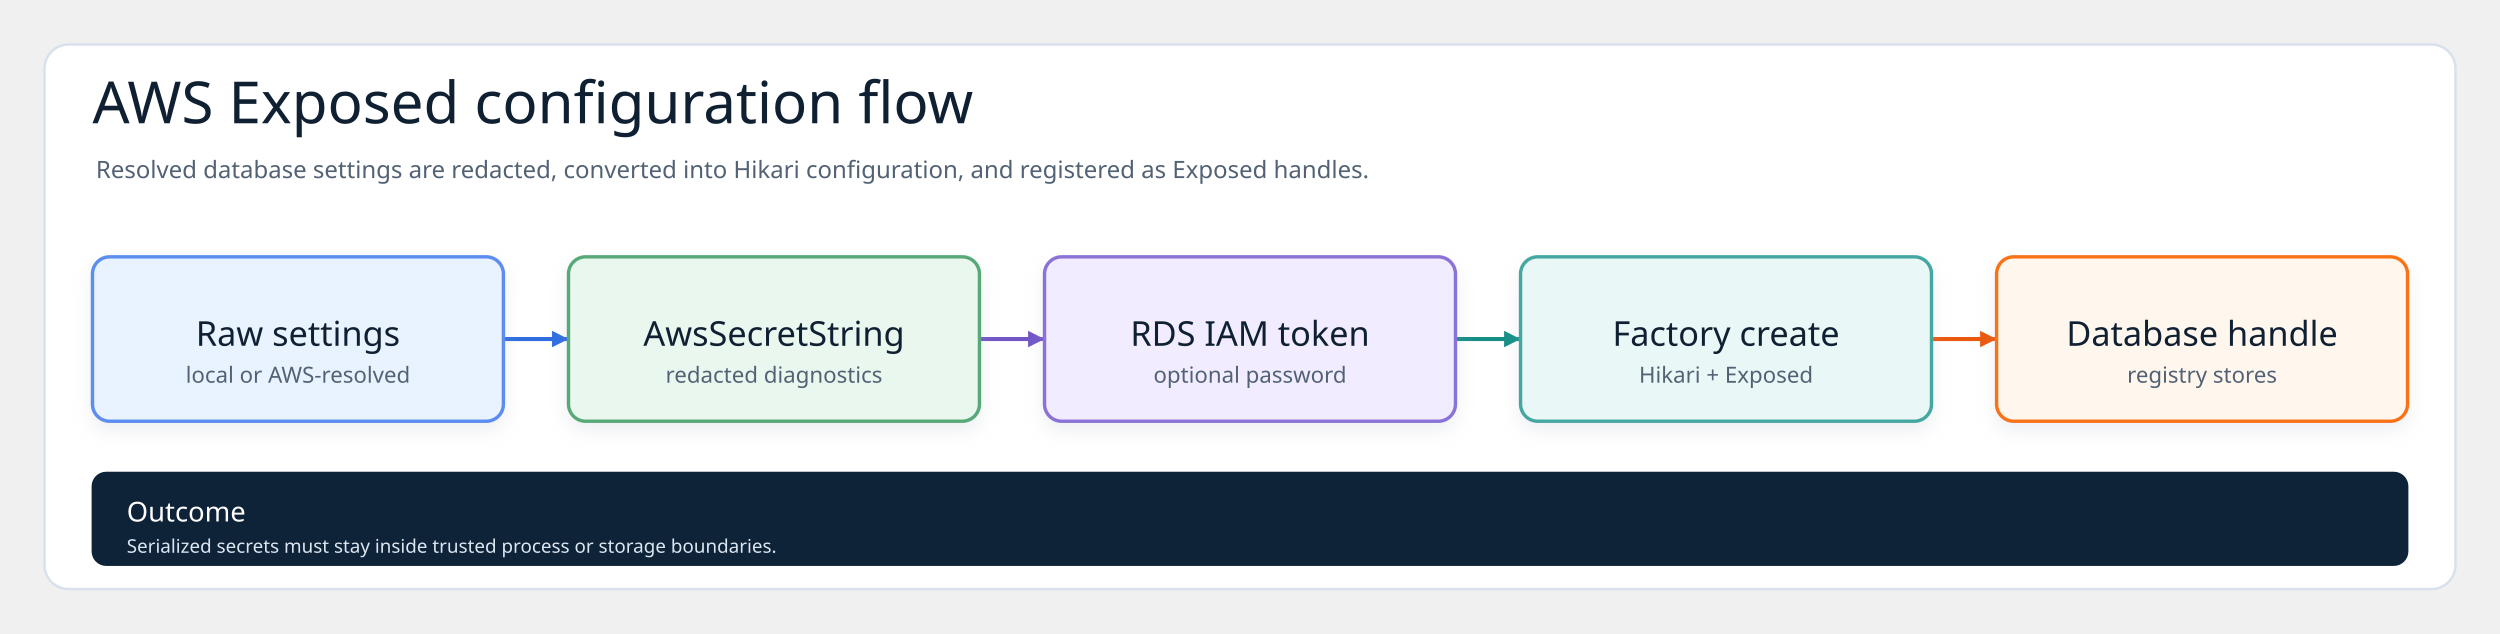
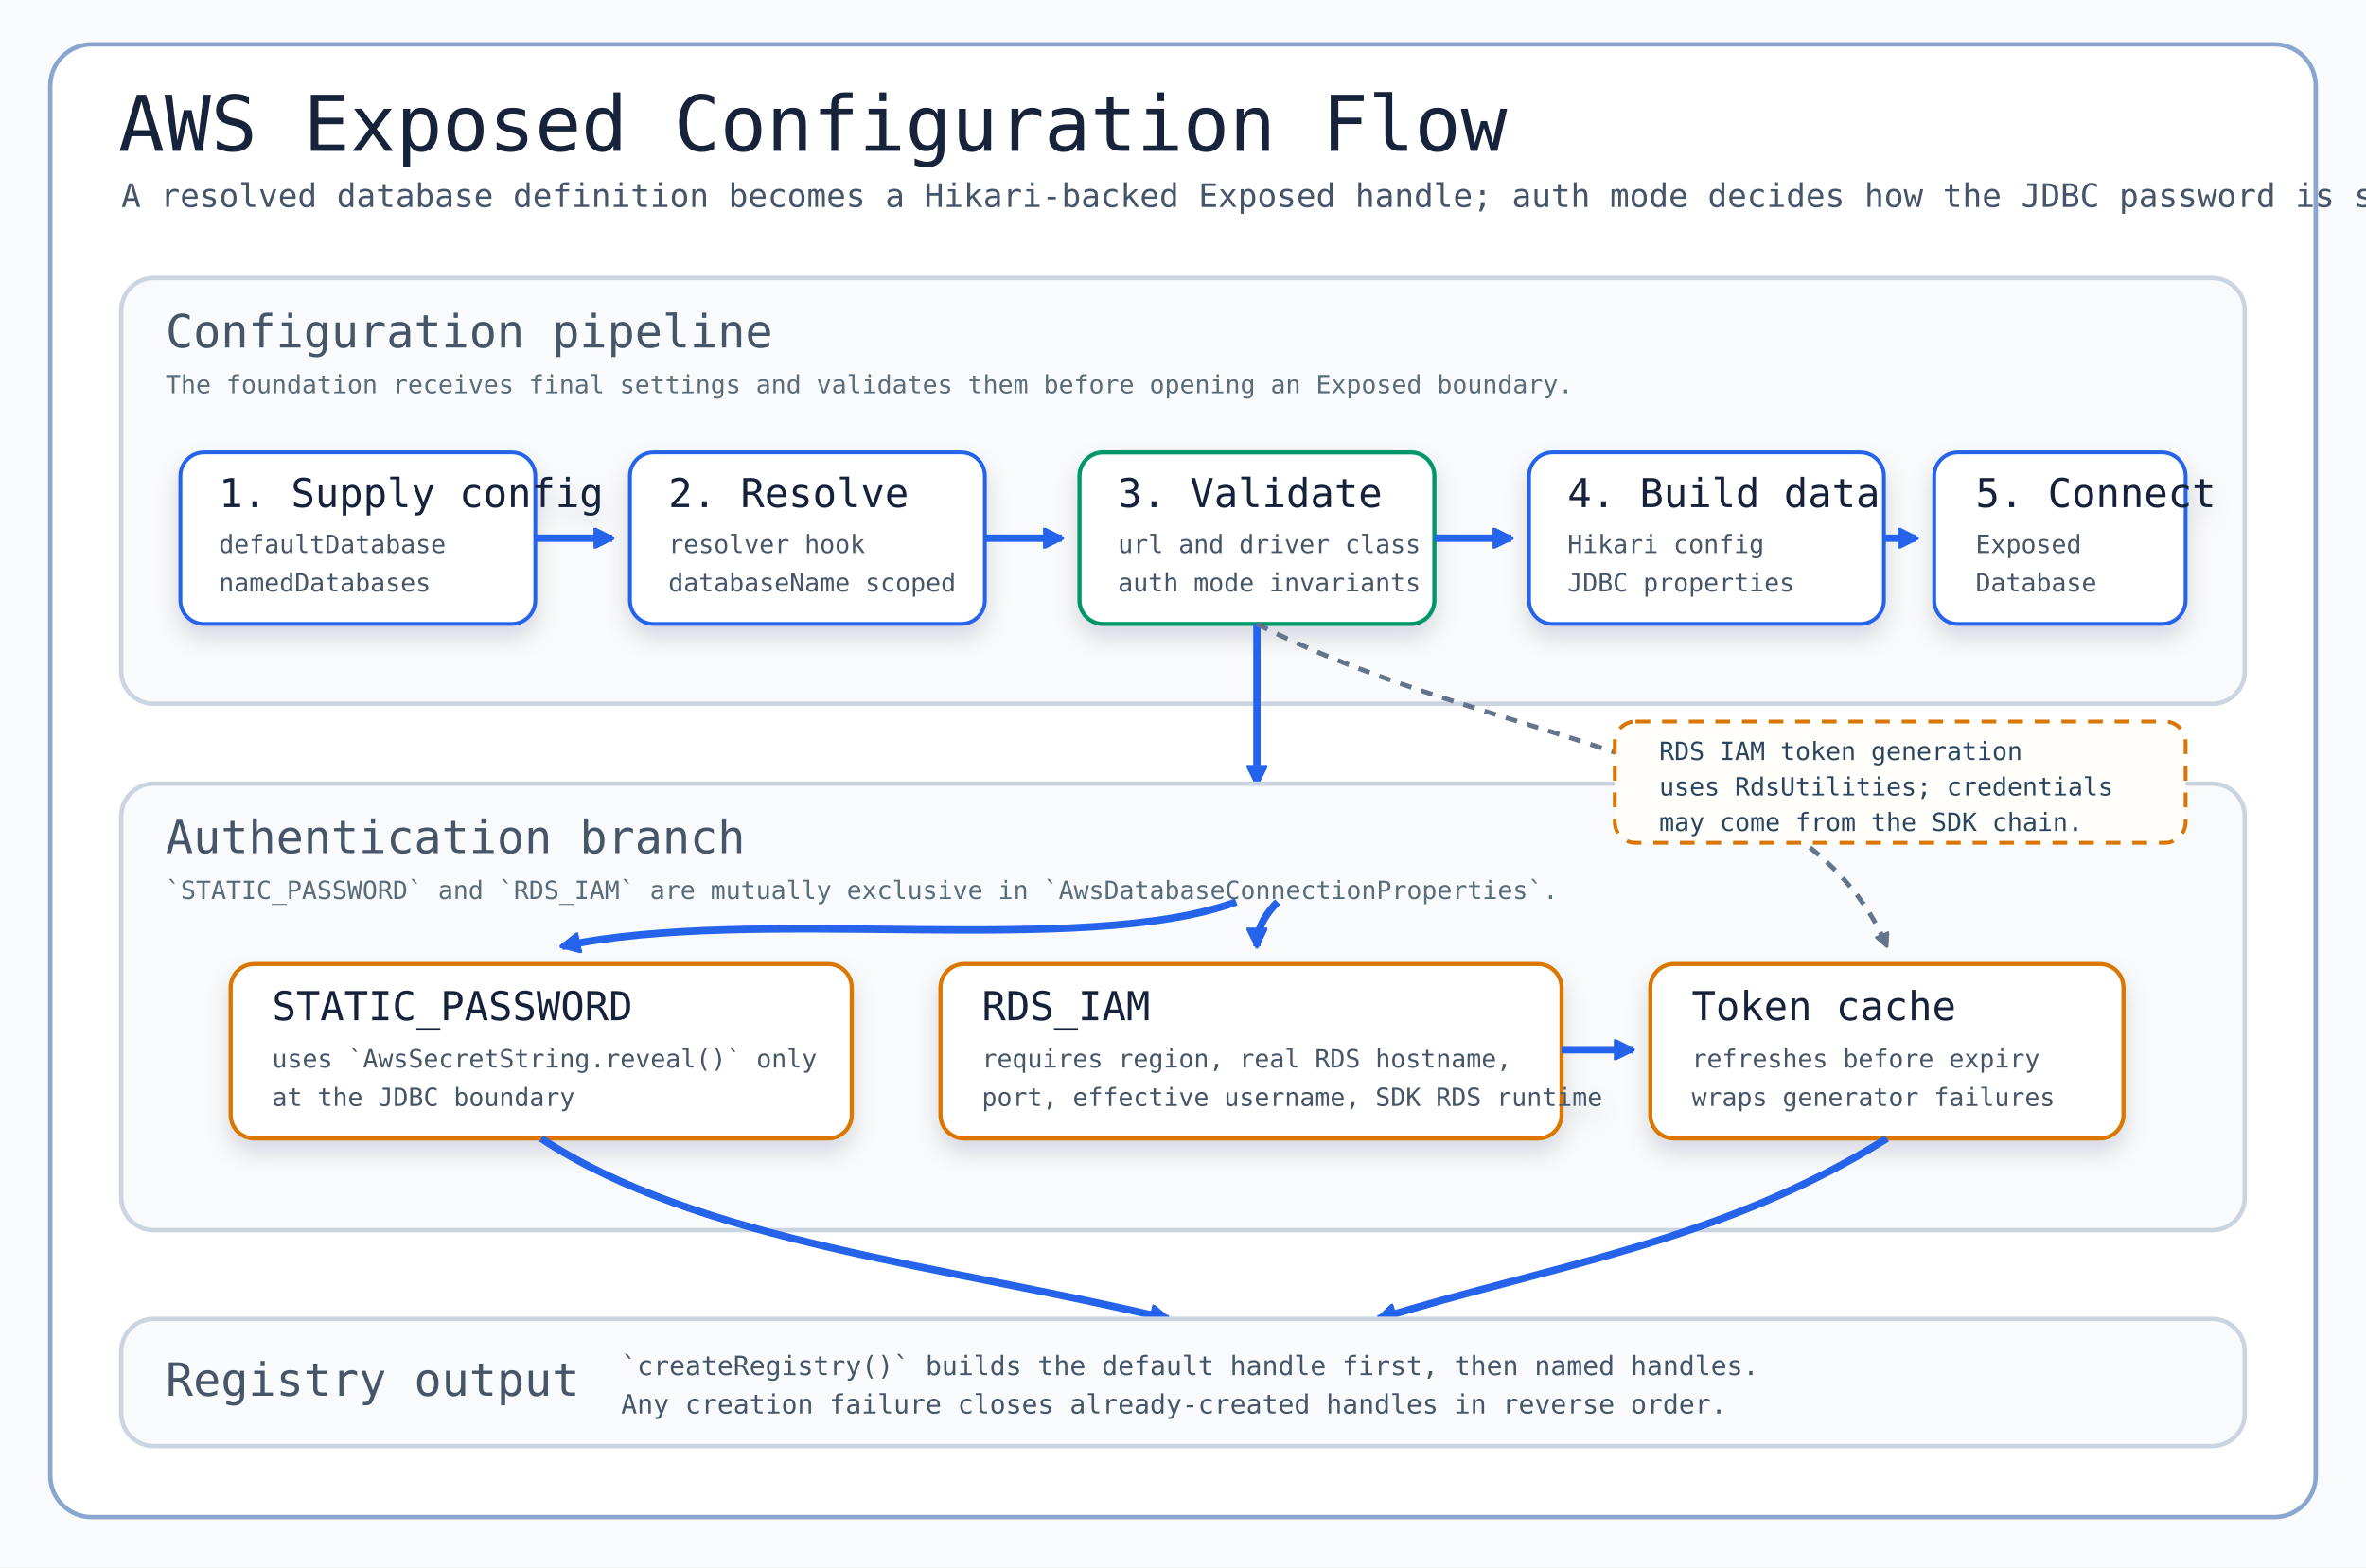
- <svg xmlns="http://www.w3.org/2000/svg" width="1460" height="370" viewBox="0 0 1460 370" role="img" aria-label="AWS Exposed configuration flow">
+ <svg xmlns="http://www.w3.org/2000/svg" width="1600" height="1060" viewBox="0 0 1600 1060" role="img" aria-labelledby="title desc">
  <defs>
-     <filter id="shadow" x="-10%" y="-10%" width="120%" height="130%">
-       <feDropShadow dx="0" dy="5" stdDeviation="5" flood-color="#AAB7C6" flood-opacity="0.20" />
+     <marker id="arrow" markerWidth="14" markerHeight="14" refX="12.5" refY="7" orient="auto" markerUnits="userSpaceOnUse">
+       <path d="M 0 0 L 14 7 L 0 14 Z" fill="#2563eb" stroke="#2563eb" stroke-width="1.5" stroke-dasharray="none" />
+     </marker>
+     <marker id="soft-arrow" markerWidth="10" markerHeight="10" refX="9" refY="5" orient="auto" markerUnits="userSpaceOnUse">
+       <path d="M 0 0 L 10 5 L 0 10 Z" fill="#64748b" stroke="#64748b" stroke-width="1.2" stroke-dasharray="none" />
+     </marker>
+     <filter id="shadow" x="-12%" y="-12%" width="124%" height="130%">
+       <feDropShadow dx="0" dy="8" stdDeviation="8" flood-color="#0f172a" flood-opacity="0.14" />
    </filter>
+     <style>
+       .canvas { fill: #f8fafc; }
+       .title { font-family: "Architects Daughter", "Comic Mono", monospace; font-size: 52px; fill: #17233a; }
+       .subtitle { font-family: "Comic Mono", monospace; font-size: 22px; fill: #475569; }
+       .step-title { font-family: "Architects Daughter", "Comic Mono", monospace; font-size: 27px; fill: #17233a; }
+       .step-text { font-family: "Comic Mono", monospace; font-size: 17px; fill: #475569; }
+       .lane-title { font-family: "Architects Daughter", "Comic Mono", monospace; font-size: 31px; fill: #475569; }
+       .lane-note { font-family: "Comic Mono", monospace; font-size: 17px; fill: #5a6c7a; }
+       .tag { font-family: "Comic Mono", monospace; font-size: 17px; fill: #29465f; }
+       .footer { font-family: "Comic Mono", monospace; font-size: 18px; fill: #475569; }
+       .lane { fill: #f8fafc; stroke: #cbd5e1; stroke-width: 3; }
+       .lane-auth { fill: #f8fafc; stroke: #cbd5e1; stroke-width: 3; }
+       .lane-output { fill: #f8fafc; stroke: #cbd5e1; stroke-width: 3; }
+       .step { fill: #ffffff; stroke: #2563eb; stroke-width: 2.6; }
+       .step-strong { fill: #ffffff; stroke: #059669; stroke-width: 2.8; }
+       .branch { fill: #ffffff; stroke: #d97706; stroke-width: 2.8; }
+       .danger { fill: #fffefa; stroke: #d97706; stroke-width: 2.6; stroke-dasharray: 10 8; }
+       .flow { fill: none; stroke: #2563eb; stroke-width: 5; marker-end: url(#arrow); }
+       .soft { fill: none; stroke: #64748b; stroke-width: 3.2; stroke-dasharray: 8 7; marker-end: url(#soft-arrow); }
+     </style>
  </defs>
-   <style>
-   svg{background:#F5F7FA}
-   .frame{fill:#FFFFFF;stroke:#D9E2EC;stroke-width:1.5}
-   .title{font-family:"Architects Daughter";font-size:34px;fill:#102033}
-   .seqTitle{font-family:"Architects Daughter";font-size:44px;fill:#102033}
-   .seqSubtitle{font-family:"Comic Mono";font-size:16px;fill:#526274}
-   .seqParticipantTitle{font-family:"Architects Daughter";font-size:24px;fill:#102033}
-   .seqParticipantDetail{font-family:"Comic Mono";font-size:13px;fill:#526274}
-   .subtitle,.detail,.tiny,.label{font-family:"Comic Mono";fill:#526274}
-   .subtitle{font-size:14px}
-   .label{font-size:12px;fill:#344456}
-   .card-title{font-family:"Architects Daughter";font-size:20px;fill:#102033}
-   .detail{font-size:13px}
-   .tiny{font-size:10px}
-   .chip{font-family:"Comic Mono";font-size:10px;fill:#243447}
-   .card{stroke-width:2;filter:url(#shadow)}
-   .edge{fill:none;stroke-width:2.4;stroke-linecap:round;stroke-linejoin:round}
-   .seq{fill:none;stroke-width:3;stroke-linecap:round;stroke-linejoin:round}
-   .seqReturn{fill:none;stroke-width:2.7;stroke-linecap:round;stroke-linejoin:round;stroke-dasharray:8 7}
-   .labelPill{fill:#FFFFFF;stroke:#D6E3EF;stroke-width:1.4}
-   .numberBadge{font-family:"Comic Mono";font-size:12px;fill:#FFFFFF}
-   .altBox{fill:#FFFFFF;fill-opacity:.44;stroke:#D6A441;stroke-width:1.8;stroke-dasharray:8 8}
-   .activation{stroke-width:1.4}
-   .footer{fill:#0E2238;stroke:#0E2238}
-   .footer-title{font-family:"Architects Daughter";font-size:16px;fill:#FFFFFF}
-   .footer-detail{font-family:"Comic Mono";font-size:11px;fill:#DDE7F2}
-   .seq-line{stroke:#CBD5E1;stroke-width:1.6;stroke-dasharray:6 8}
-   .bar-label{font-family:"Architects Daughter";font-size:17px;fill:#102033}
- </style>
-   <defs>
-     <marker id="arrow-blue" viewBox="0 0 5 5" markerWidth="5" markerHeight="5" refX="4.5" refY="2.5" orient="auto" markerUnits="strokeWidth">
-       <path d="M 0.5 0.5 L 4.5 2.5 L 0.5 4.5 Z" fill="#2F6DE0" />
-     </marker>
-     <marker id="arrow-green" viewBox="0 0 5 5" markerWidth="5" markerHeight="5" refX="4.5" refY="2.5" orient="auto" markerUnits="strokeWidth">
-       <path d="M 0.5 0.5 L 4.5 2.5 L 0.5 4.5 Z" fill="#2F8B57" />
-     </marker>
-     <marker id="arrow-teal" viewBox="0 0 5 5" markerWidth="5" markerHeight="5" refX="4.5" refY="2.5" orient="auto" markerUnits="strokeWidth">
-       <path d="M 0.5 0.5 L 4.5 2.5 L 0.5 4.5 Z" fill="#168E86" />
-     </marker>
-     <marker id="arrow-amber" viewBox="0 0 5 5" markerWidth="5" markerHeight="5" refX="4.5" refY="2.5" orient="auto" markerUnits="strokeWidth">
-       <path d="M 0.5 0.5 L 4.5 2.5 L 0.5 4.5 Z" fill="#B98518" />
-     </marker>
-     <marker id="arrow-rose" viewBox="0 0 5 5" markerWidth="5" markerHeight="5" refX="4.5" refY="2.5" orient="auto" markerUnits="strokeWidth">
-       <path d="M 0.5 0.5 L 4.5 2.5 L 0.5 4.5 Z" fill="#C74E68" />
-     </marker>
-     <marker id="arrow-violet" viewBox="0 0 5 5" markerWidth="5" markerHeight="5" refX="4.5" refY="2.5" orient="auto" markerUnits="strokeWidth">
-       <path d="M 0.5 0.5 L 4.5 2.5 L 0.5 4.5 Z" fill="#7255C7" />
-     </marker>
-     <marker id="arrow-orange" viewBox="0 0 5 5" markerWidth="5" markerHeight="5" refX="4.5" refY="2.5" orient="auto" markerUnits="strokeWidth">
-       <path d="M 0.5 0.5 L 4.5 2.5 L 0.5 4.5 Z" fill="#EA580C" />
-     </marker>
-     <marker id="arrow-slate" viewBox="0 0 5 5" markerWidth="5" markerHeight="5" refX="4.5" refY="2.5" orient="auto" markerUnits="strokeWidth">
-       <path d="M 0.5 0.5 L 4.5 2.5 L 0.5 4.5 Z" fill="#475569" />
-     </marker>
-   </defs>
-   <rect x="26" y="26" width="1408" height="318" rx="14" class="frame" />
-   <text class="title" x="54" y="72">AWS Exposed configuration flow</text>
-   <text class="subtitle" x="56" y="104">Resolved database settings are redacted, converted into Hikari configuration, and registered as Exposed handles.</text>
-   <g id="routes">
-     <path class="edge" d="M 294.0 198.0 L 332.0 198.0" stroke="#2F6DE0" marker-end="url(#arrow-blue)" />
-     <path class="edge" d="M 572.0 198.0 L 610.0 198.0" stroke="#7255C7" marker-end="url(#arrow-violet)" />
-     <path class="edge" d="M 850.0 198.0 L 888.0 198.0" stroke="#168E86" marker-end="url(#arrow-teal)" />
-     <path class="edge" d="M 1128.0 198.0 L 1166.0 198.0" stroke="#EA580C" marker-end="url(#arrow-orange)" />
+   <rect class="canvas" width="1600" height="1060" />
+   <rect x="34" y="30" width="1532" height="996" rx="28" fill="#ffffff" stroke="#8aa6cf" stroke-width="3" />
+   <text class="title" x="80" y="102">AWS Exposed Configuration Flow</text>
+   <text class="subtitle" x="82" y="140">A resolved database definition becomes a Hikari-backed Exposed handle; auth mode decides how the JDBC password is supplied.</text>
+   <rect class="lane" x="82" y="188" width="1436" height="288" rx="22" />
+   <text class="lane-title" x="112" y="235">Configuration pipeline</text>
+   <text class="lane-note" x="112" y="266">The foundation receives final settings and validates them before opening an Exposed boundary.</text>
+   <g filter="url(#shadow)">
+     <rect class="step" x="122" y="306" width="240" height="116" rx="16" />
+     <text class="step-title" x="148" y="343">1. Supply config</text>
+     <text class="step-text" x="148" y="374">defaultDatabase</text>
+     <text class="step-text" x="148" y="400">namedDatabases</text>
+     <rect class="step" x="426" y="306" width="240" height="116" rx="16" />
+     <text class="step-title" x="452" y="343">2. Resolve</text>
+     <text class="step-text" x="452" y="374">resolver hook</text>
+     <text class="step-text" x="452" y="400">databaseName scoped</text>
+     <rect class="step-strong" x="730" y="306" width="240" height="116" rx="16" />
+     <text class="step-title" x="756" y="343">3. Validate</text>
+     <text class="step-text" x="756" y="374">url and driver class</text>
+     <text class="step-text" x="756" y="400">auth mode invariants</text>
+     <rect class="step" x="1034" y="306" width="240" height="116" rx="16" />
+     <text class="step-title" x="1060" y="343">4. Build data</text>
+     <text class="step-text" x="1060" y="374">Hikari config</text>
+     <text class="step-text" x="1060" y="400">JDBC properties</text>
+     <rect class="step" x="1308" y="306" width="170" height="116" rx="16" />
+     <text class="step-title" x="1336" y="343">5. Connect</text>
+     <text class="step-text" x="1336" y="374">Exposed</text>
+     <text class="step-text" x="1336" y="400">Database</text>
  </g>
-   <g id="raw">
-     <rect class="card" x="54.0" y="150.0" width="240.0" height="96.0" rx="10" fill="#E8F3FF" stroke="#5B8DEF" />
-     <text class="card-title" x="174.0" y="195.0" text-anchor="middle" dominant-baseline="middle">Raw settings</text>
-     <text class="detail" x="174.0" y="219.0" text-anchor="middle" dominant-baseline="middle">local or AWS-resolved</text>
+   <path class="flow" d="M 362 364 H 414" />
+   <path class="flow" d="M 666 364 H 718" />
+   <path class="flow" d="M 970 364 H 1022" />
+   <path class="flow" d="M 1274 364 H 1296" />
+   <path class="flow" d="M 850 422 V 530" />
+   <rect class="lane-auth" x="82" y="530" width="1436" height="302" rx="22" />
+   <text class="lane-title" x="112" y="577">Authentication branch</text>
+   <text class="lane-note" x="112" y="608">`STATIC_PASSWORD` and `RDS_IAM` are mutually exclusive in `AwsDatabaseConnectionProperties`.</text>
+   <g filter="url(#shadow)">
+     <rect class="branch" x="156" y="652" width="420" height="118" rx="16" />
+     <text class="step-title" x="184" y="690">STATIC_PASSWORD</text>
+     <text class="step-text" x="184" y="722">uses `AwsSecretString.reveal()` only</text>
+     <text class="step-text" x="184" y="748">at the JDBC boundary</text>
+     <rect class="branch" x="636" y="652" width="420" height="118" rx="16" />
+     <text class="step-title" x="664" y="690">RDS_IAM</text>
+     <text class="step-text" x="664" y="722">requires region, real RDS hostname,</text>
+     <text class="step-text" x="664" y="748">port, effective username, SDK RDS runtime</text>
+     <rect class="branch" x="1116" y="652" width="320" height="118" rx="16" />
+     <text class="step-title" x="1144" y="690">Token cache</text>
+     <text class="step-text" x="1144" y="722">refreshes before expiry</text>
+     <text class="step-text" x="1144" y="748">wraps generator failures</text>
  </g>
-   <g id="secret">
-     <rect class="card" x="332.0" y="150.0" width="240.0" height="96.0" rx="10" fill="#EAF7EF" stroke="#58A978" />
-     <text class="card-title" x="452.0" y="195.0" text-anchor="middle" dominant-baseline="middle">AwsSecretString</text>
-     <text class="detail" x="452.0" y="219.0" text-anchor="middle" dominant-baseline="middle">redacted diagnostics</text>
-   </g>
-   <g id="auth">
-     <rect class="card" x="610.0" y="150.0" width="240.0" height="96.0" rx="10" fill="#F1ECFF" stroke="#8A72D6" />
-     <text class="card-title" x="730.0" y="195.0" text-anchor="middle" dominant-baseline="middle">RDS IAM token</text>
-     <text class="detail" x="730.0" y="219.0" text-anchor="middle" dominant-baseline="middle">optional password</text>
-   </g>
-   <g id="factory">
-     <rect class="card" x="888.0" y="150.0" width="240.0" height="96.0" rx="10" fill="#E9F7F6" stroke="#45A7A1" />
-     <text class="card-title" x="1008.0" y="195.0" text-anchor="middle" dominant-baseline="middle">Factory create</text>
-     <text class="detail" x="1008.0" y="219.0" text-anchor="middle" dominant-baseline="middle">Hikari + Exposed</text>
-   </g>
-   <g id="handle">
-     <rect class="card" x="1166.0" y="150.0" width="240.0" height="96.0" rx="10" fill="#FFF7ED" stroke="#F97316" />
-     <text class="card-title" x="1286.0" y="195.0" text-anchor="middle" dominant-baseline="middle">Database handle</text>
-     <text class="detail" x="1286.0" y="219.0" text-anchor="middle" dominant-baseline="middle">registry stores</text>
-   </g>
-   <rect class="footer" x="54" y="276" width="1352" height="54" rx="8" />
-   <text class="footer-title" x="74" y="299" dominant-baseline="middle">Outcome</text>
-   <text class="footer-detail" x="74" y="319" dominant-baseline="middle">Serialized secrets must stay inside trusted process or storage boundaries.</text>
+   <path class="flow" d="M 836 610 C 732 648 512 612 380 640" />
+   <path class="flow" d="M 864 610 C 852 622 850 632 850 640" />
+   <path class="flow" d="M 1056 710 H 1104" />
+   <path class="flow" d="M 366 770 C 472 840 640 856 790 892" />
+   <path class="flow" d="M 1276 770 C 1164 840 1048 856 932 892" />
+   <rect class="lane-output" x="82" y="892" width="1436" height="86" rx="22" />
+   <text class="lane-title" x="112" y="944">Registry output</text>
+   <text class="footer" x="420" y="930">`createRegistry()` builds the default handle first, then named handles.</text>
+   <text class="footer" x="420" y="956">Any creation failure closes already-created handles in reverse order.</text>
+   <path class="soft" d="M 850 422 C 1010 504 1220 508 1276 640" />
+   <rect class="danger" x="1092" y="488" width="386" height="82" rx="14" />
+   <text class="tag" x="1122" y="514">RDS IAM token generation</text>
+   <text class="tag" x="1122" y="538">uses RdsUtilities; credentials</text>
+   <text class="tag" x="1122" y="562">may come from the SDK chain.</text>
</svg>
